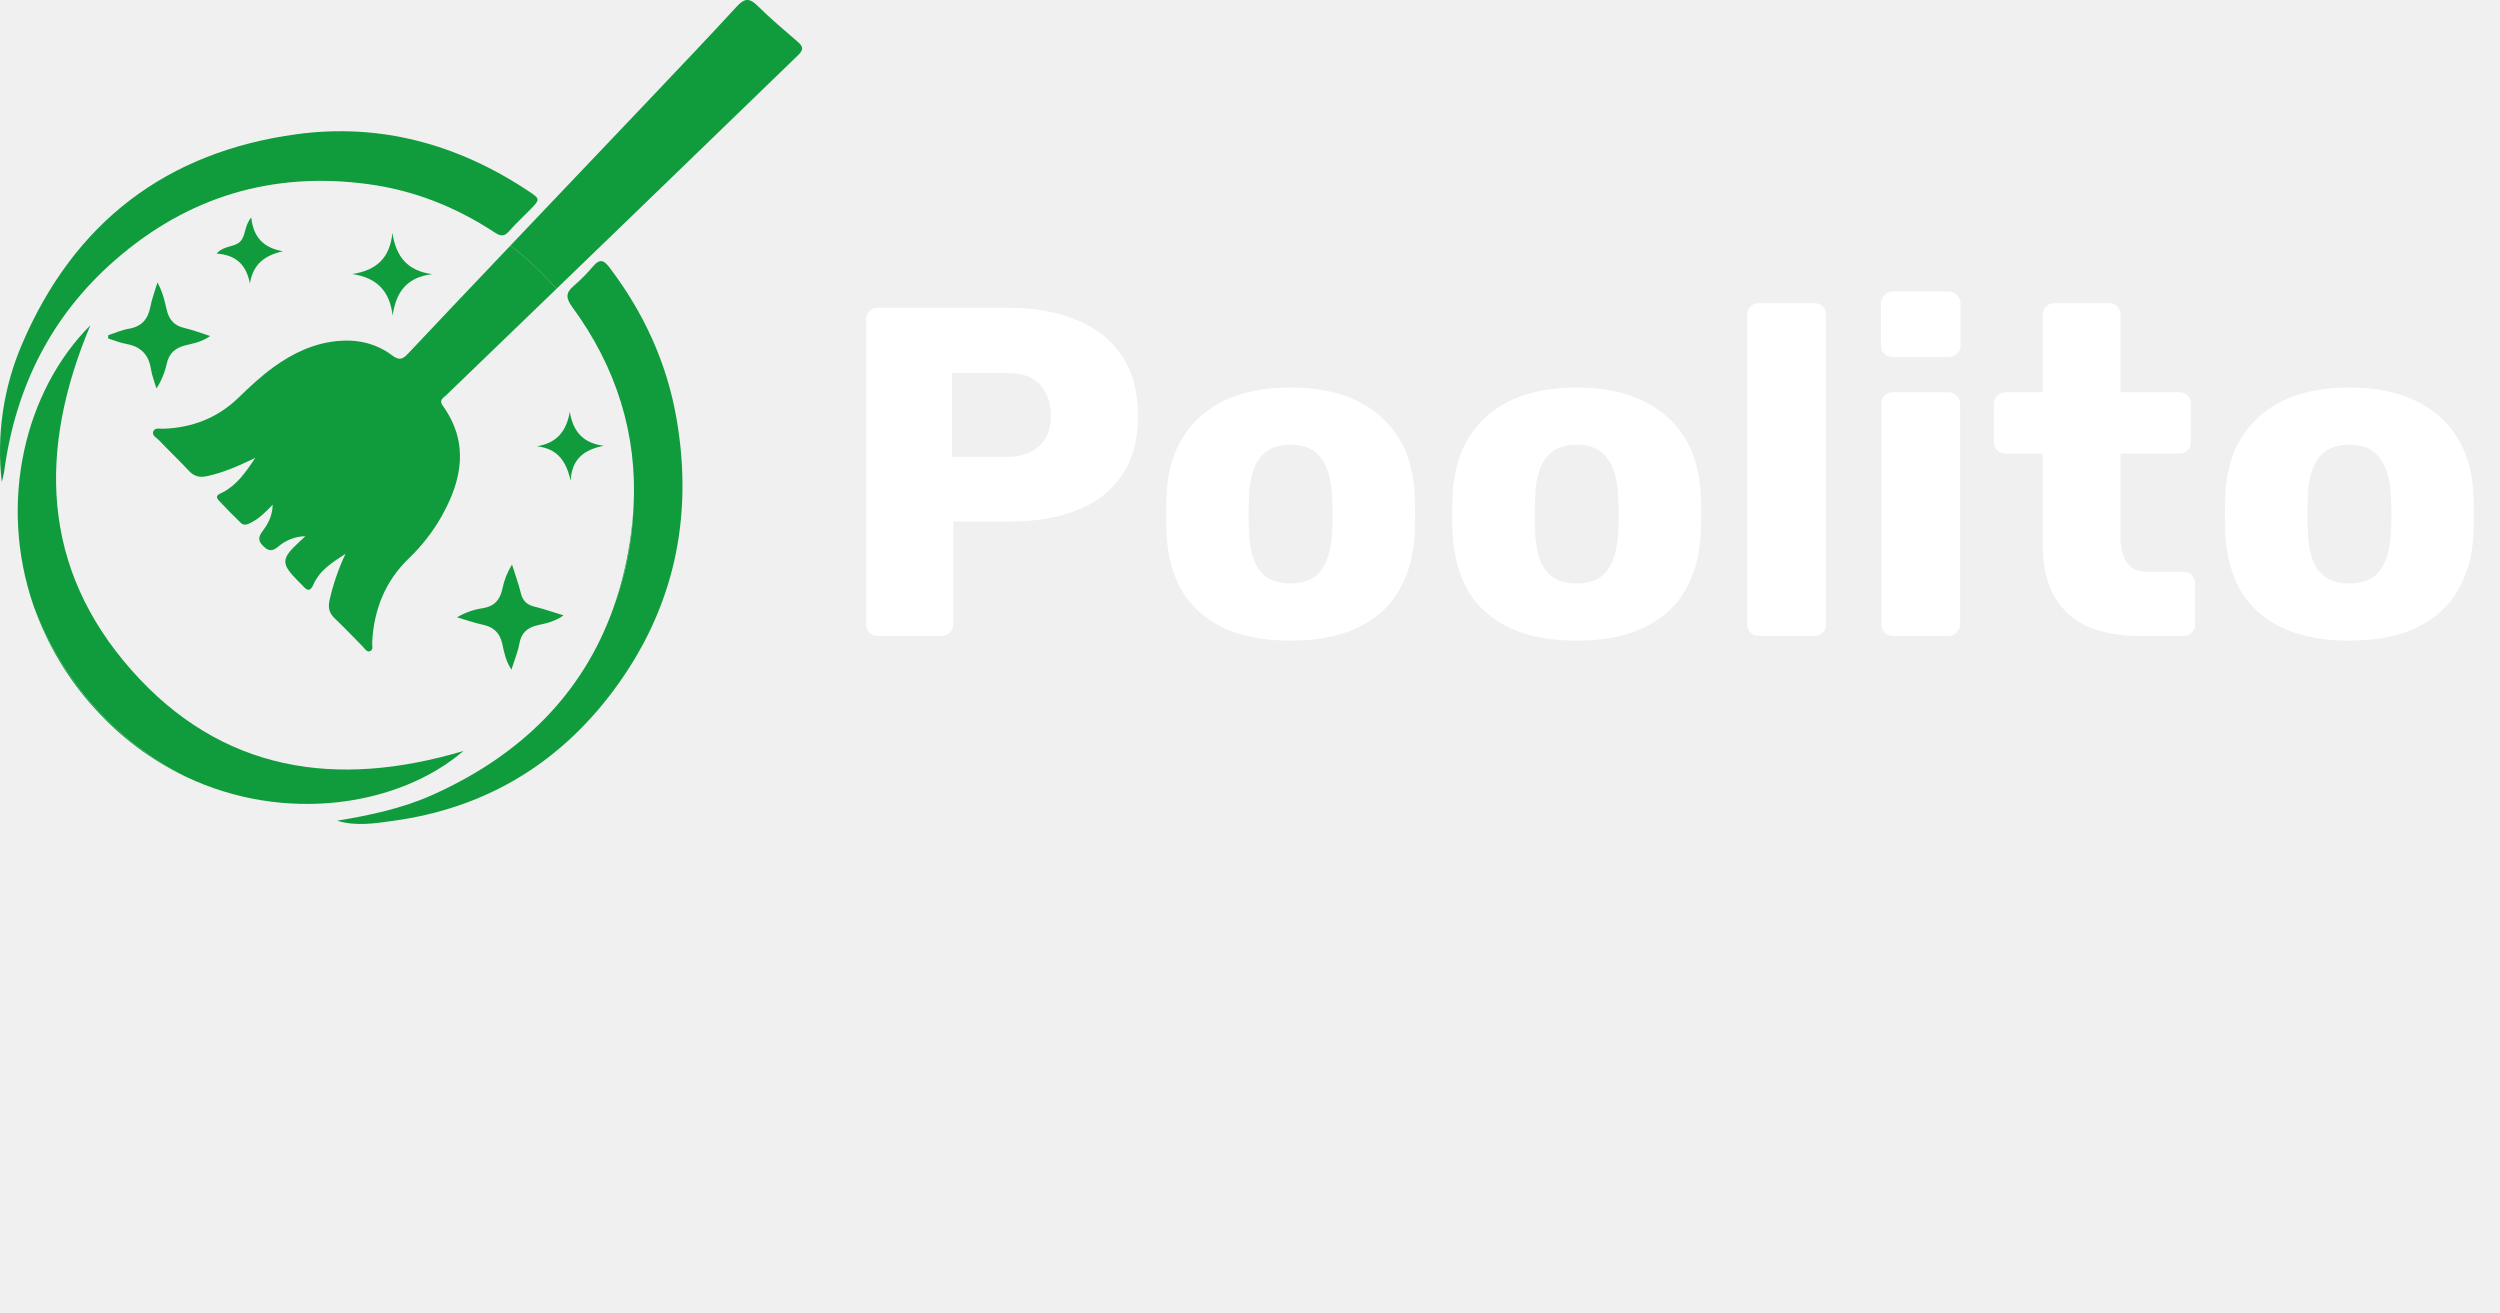
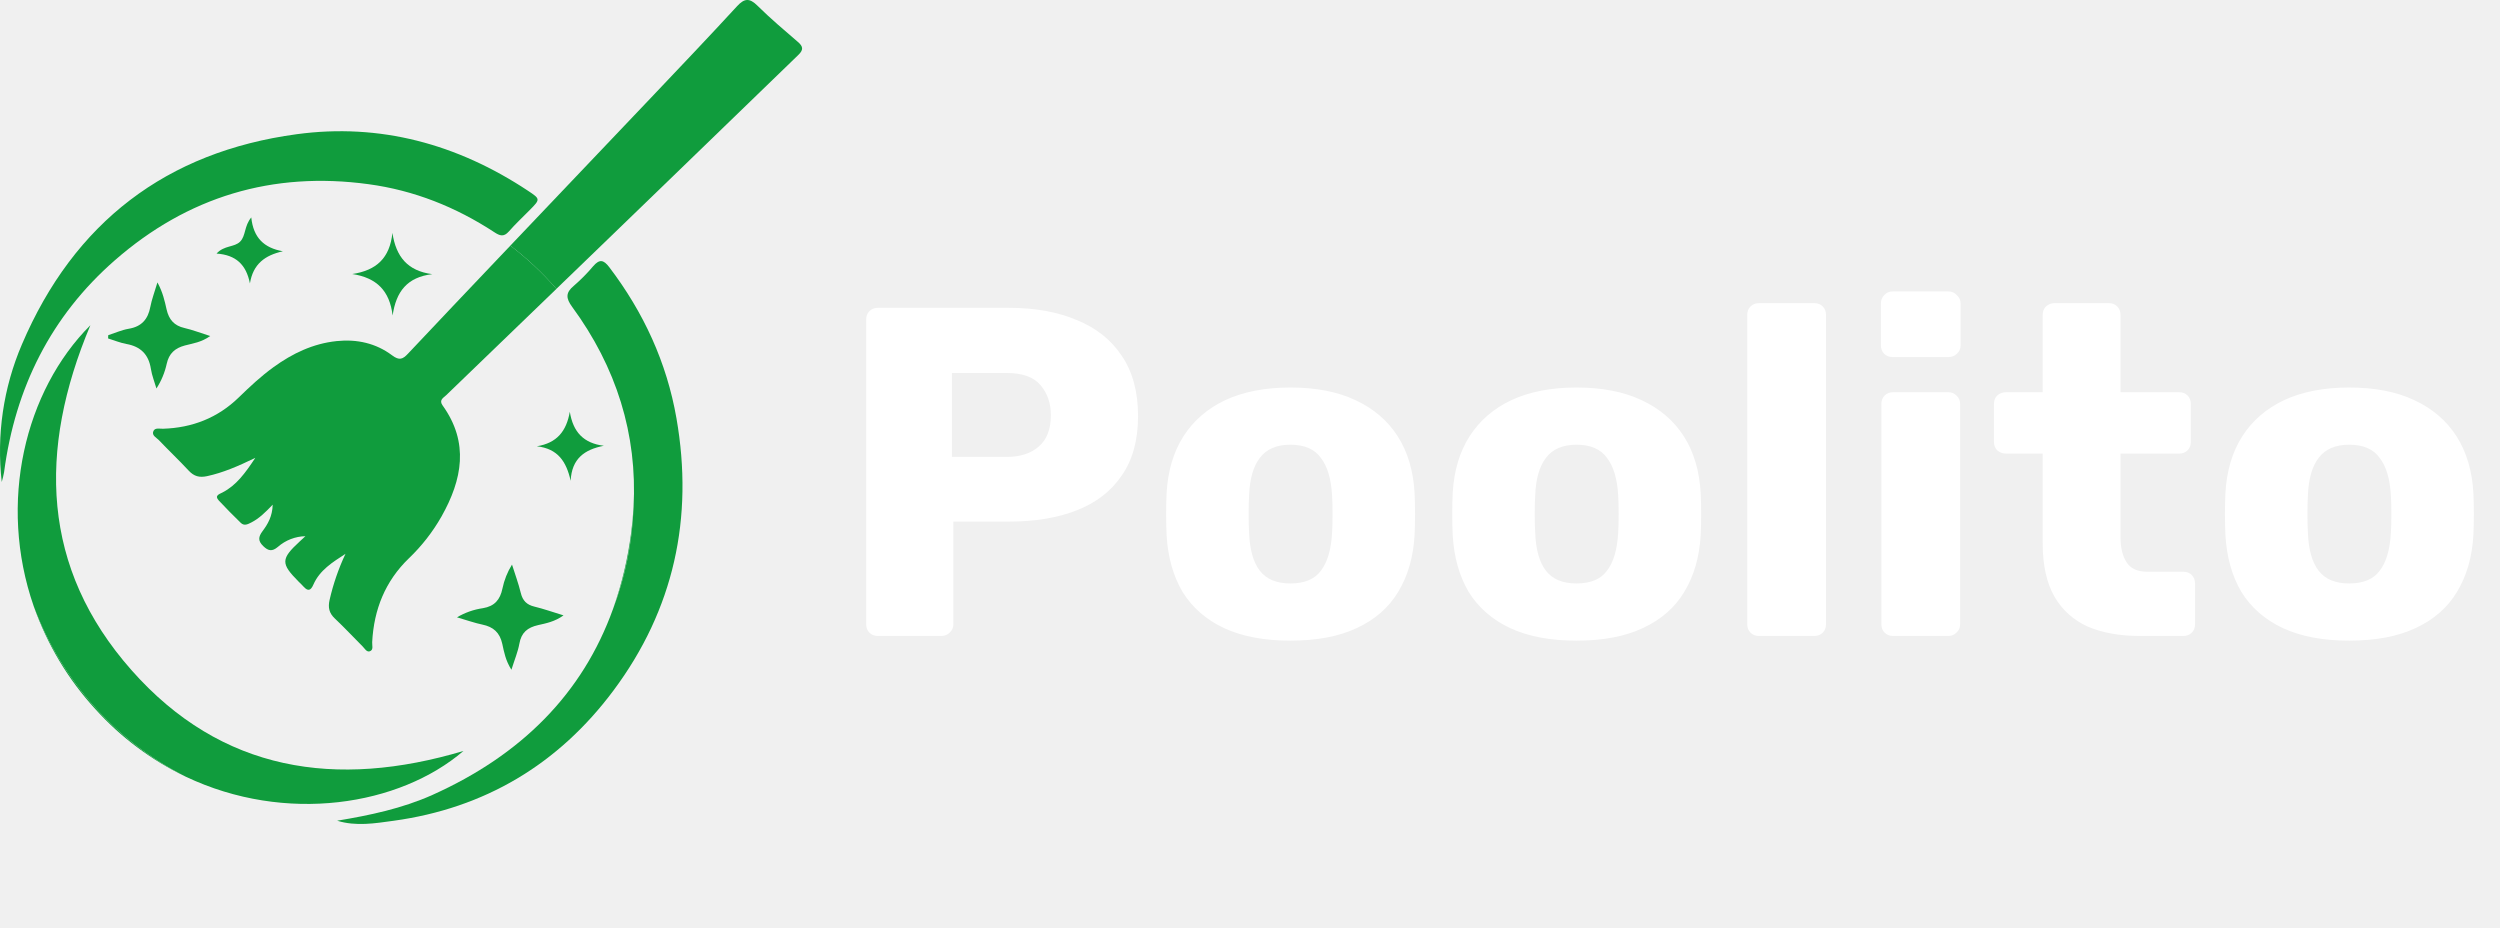
- <svg xmlns="http://www.w3.org/2000/svg" width="240" height="126" viewBox="0 0 240 126" fill="none">
+ <svg xmlns="http://www.w3.org/2000/svg" width="240" height="89" viewBox="0 0 240 89" fill="none">
  <path d="M84.278 61.052C83.948 61.052 83.678 60.947 83.468 60.737C83.258 60.527 83.153 60.257 83.153 59.927V30.677C83.153 30.347 83.258 30.077 83.468 29.867C83.678 29.657 83.948 29.552 84.278 29.552H96.878C99.368 29.552 101.528 29.942 103.358 30.722C105.218 31.472 106.658 32.612 107.678 34.142C108.728 35.672 109.253 37.607 109.253 39.947C109.253 42.257 108.728 44.162 107.678 45.662C106.658 47.162 105.218 48.272 103.358 48.992C101.528 49.712 99.368 50.072 96.878 50.072H91.523V59.927C91.523 60.257 91.403 60.527 91.163 60.737C90.953 60.947 90.683 61.052 90.353 61.052H84.278ZM91.388 43.862H96.653C97.943 43.862 98.963 43.532 99.713 42.872C100.493 42.212 100.883 41.207 100.883 39.857C100.883 38.717 100.553 37.757 99.893 36.977C99.233 36.197 98.153 35.807 96.653 35.807H91.388V43.862ZM123.874 61.502C121.354 61.502 119.224 61.097 117.484 60.287C115.774 59.477 114.454 58.322 113.524 56.822C112.624 55.292 112.114 53.477 111.994 51.377C111.964 50.777 111.949 50.102 111.949 49.352C111.949 48.572 111.964 47.897 111.994 47.327C112.114 45.197 112.654 43.382 113.614 41.882C114.574 40.382 115.909 39.227 117.619 38.417C119.359 37.607 121.444 37.202 123.874 37.202C126.334 37.202 128.419 37.607 130.129 38.417C131.869 39.227 133.219 40.382 134.179 41.882C135.139 43.382 135.679 45.197 135.799 47.327C135.829 47.897 135.844 48.572 135.844 49.352C135.844 50.102 135.829 50.777 135.799 51.377C135.679 53.477 135.154 55.292 134.224 56.822C133.324 58.322 132.004 59.477 130.264 60.287C128.554 61.097 126.424 61.502 123.874 61.502ZM123.874 56.012C125.224 56.012 126.199 55.607 126.799 54.797C127.429 53.987 127.789 52.772 127.879 51.152C127.909 50.702 127.924 50.102 127.924 49.352C127.924 48.602 127.909 48.002 127.879 47.552C127.789 45.962 127.429 44.762 126.799 43.952C126.199 43.112 125.224 42.692 123.874 42.692C122.554 42.692 121.579 43.112 120.949 43.952C120.319 44.762 119.974 45.962 119.914 47.552C119.884 48.002 119.869 48.602 119.869 49.352C119.869 50.102 119.884 50.702 119.914 51.152C119.974 52.772 120.319 53.987 120.949 54.797C121.579 55.607 122.554 56.012 123.874 56.012ZM151.34 61.502C148.82 61.502 146.69 61.097 144.95 60.287C143.24 59.477 141.92 58.322 140.99 56.822C140.09 55.292 139.58 53.477 139.46 51.377C139.43 50.777 139.415 50.102 139.415 49.352C139.415 48.572 139.43 47.897 139.46 47.327C139.58 45.197 140.12 43.382 141.08 41.882C142.04 40.382 143.375 39.227 145.085 38.417C146.825 37.607 148.91 37.202 151.34 37.202C153.8 37.202 155.885 37.607 157.595 38.417C159.335 39.227 160.685 40.382 161.645 41.882C162.605 43.382 163.145 45.197 163.265 47.327C163.295 47.897 163.31 48.572 163.31 49.352C163.31 50.102 163.295 50.777 163.265 51.377C163.145 53.477 162.62 55.292 161.69 56.822C160.79 58.322 159.47 59.477 157.73 60.287C156.02 61.097 153.89 61.502 151.34 61.502ZM151.34 56.012C152.69 56.012 153.665 55.607 154.265 54.797C154.895 53.987 155.255 52.772 155.345 51.152C155.375 50.702 155.39 50.102 155.39 49.352C155.39 48.602 155.375 48.002 155.345 47.552C155.255 45.962 154.895 44.762 154.265 43.952C153.665 43.112 152.69 42.692 151.34 42.692C150.02 42.692 149.045 43.112 148.415 43.952C147.785 44.762 147.44 45.962 147.38 47.552C147.35 48.002 147.335 48.602 147.335 49.352C147.335 50.102 147.35 50.702 147.38 51.152C147.44 52.772 147.785 53.987 148.415 54.797C149.045 55.607 150.02 56.012 151.34 56.012ZM168.861 61.052C168.531 61.052 168.261 60.947 168.051 60.737C167.841 60.527 167.736 60.257 167.736 59.927V30.227C167.736 29.897 167.841 29.627 168.051 29.417C168.261 29.207 168.531 29.102 168.861 29.102H174.171C174.501 29.102 174.771 29.207 174.981 29.417C175.191 29.627 175.296 29.897 175.296 30.227V59.927C175.296 60.257 175.191 60.527 174.981 60.737C174.771 60.947 174.501 61.052 174.171 61.052H168.861ZM181.737 61.052C181.407 61.052 181.137 60.947 180.927 60.737C180.717 60.527 180.612 60.257 180.612 59.927V38.777C180.612 38.447 180.717 38.177 180.927 37.967C181.137 37.757 181.407 37.652 181.737 37.652H187.047C187.347 37.652 187.602 37.757 187.812 37.967C188.052 38.177 188.172 38.447 188.172 38.777V59.927C188.172 60.257 188.052 60.527 187.812 60.737C187.602 60.947 187.347 61.052 187.047 61.052H181.737ZM181.692 34.277C181.362 34.277 181.092 34.172 180.882 33.962C180.672 33.752 180.567 33.482 180.567 33.152V29.147C180.567 28.817 180.672 28.547 180.882 28.337C181.092 28.097 181.362 27.977 181.692 27.977H187.047C187.377 27.977 187.647 28.097 187.857 28.337C188.097 28.547 188.217 28.817 188.217 29.147V33.152C188.217 33.482 188.097 33.752 187.857 33.962C187.647 34.172 187.377 34.277 187.047 34.277H181.692ZM205.414 61.052C203.494 61.052 201.829 60.752 200.419 60.152C199.039 59.522 197.974 58.562 197.224 57.272C196.474 55.952 196.099 54.257 196.099 52.187V43.547H192.589C192.259 43.547 191.974 43.442 191.734 43.232C191.524 43.022 191.419 42.752 191.419 42.422V38.777C191.419 38.447 191.524 38.177 191.734 37.967C191.974 37.757 192.259 37.652 192.589 37.652H196.099V30.227C196.099 29.897 196.204 29.627 196.414 29.417C196.654 29.207 196.924 29.102 197.224 29.102H202.444C202.774 29.102 203.044 29.207 203.254 29.417C203.464 29.627 203.569 29.897 203.569 30.227V37.652H209.194C209.524 37.652 209.794 37.757 210.004 37.967C210.214 38.177 210.319 38.447 210.319 38.777V42.422C210.319 42.752 210.214 43.022 210.004 43.232C209.794 43.442 209.524 43.547 209.194 43.547H203.569V51.557C203.569 52.577 203.764 53.387 204.154 53.987C204.544 54.587 205.204 54.887 206.134 54.887H209.599C209.929 54.887 210.199 54.992 210.409 55.202C210.619 55.412 210.724 55.682 210.724 56.012V59.927C210.724 60.257 210.619 60.527 210.409 60.737C210.199 60.947 209.929 61.052 209.599 61.052H205.414ZM225.52 61.502C223 61.502 220.87 61.097 219.13 60.287C217.42 59.477 216.1 58.322 215.17 56.822C214.27 55.292 213.76 53.477 213.64 51.377C213.61 50.777 213.595 50.102 213.595 49.352C213.595 48.572 213.61 47.897 213.64 47.327C213.76 45.197 214.3 43.382 215.26 41.882C216.22 40.382 217.555 39.227 219.265 38.417C221.005 37.607 223.09 37.202 225.52 37.202C227.98 37.202 230.065 37.607 231.775 38.417C233.515 39.227 234.865 40.382 235.825 41.882C236.785 43.382 237.325 45.197 237.445 47.327C237.475 47.897 237.49 48.572 237.49 49.352C237.49 50.102 237.475 50.777 237.445 51.377C237.325 53.477 236.8 55.292 235.87 56.822C234.97 58.322 233.65 59.477 231.91 60.287C230.2 61.097 228.07 61.502 225.52 61.502ZM225.52 56.012C226.87 56.012 227.845 55.607 228.445 54.797C229.075 53.987 229.435 52.772 229.525 51.152C229.555 50.702 229.57 50.102 229.57 49.352C229.57 48.602 229.555 48.002 229.525 47.552C229.435 45.962 229.075 44.762 228.445 43.952C227.845 43.112 226.87 42.692 225.52 42.692C224.2 42.692 223.225 43.112 222.595 43.952C221.965 44.762 221.62 45.962 221.56 47.552C221.53 48.002 221.515 48.602 221.515 49.352C221.515 50.102 221.53 50.702 221.56 51.152C221.62 52.772 221.965 53.987 222.595 54.797C223.225 55.607 224.2 56.012 225.52 56.012Z" fill="white" />
  <path d="M53.414 27.73L55.604 25.619C58.105 23.207 60.603 20.794 63.098 18.378C67.614 14.008 72.129 9.639 76.645 5.269C77.147 4.785 77.112 4.461 76.593 4.022C75.277 2.891 73.951 1.766 72.717 0.547C71.958 -0.205 71.469 -0.178 70.751 0.603C68.022 3.569 65.242 6.488 62.468 9.411C57.981 14.137 53.489 18.86 48.993 23.58C50.602 24.809 52.083 26.199 53.414 27.73Z" fill="#109C3D" />
  <path d="M39.171 33.948C38.669 34.483 38.344 34.64 37.638 34.11C36.082 32.942 34.251 32.542 32.315 32.745C30.058 32.981 28.08 33.927 26.259 35.245C25.062 36.11 23.985 37.118 22.923 38.152C20.903 40.119 18.445 41.073 15.649 41.159C15.331 41.168 14.895 41.041 14.735 41.37C14.529 41.802 15.011 42.003 15.245 42.246C16.188 43.236 17.183 44.178 18.114 45.18C18.625 45.732 19.147 45.87 19.882 45.71C21.411 45.378 22.835 44.765 24.511 43.953C23.524 45.441 22.682 46.596 21.358 47.278C21.036 47.444 20.566 47.576 21.008 48.053C21.686 48.786 22.396 49.488 23.11 50.19C23.443 50.518 23.787 50.329 24.123 50.159C24.867 49.781 25.462 49.198 26.18 48.448C26.144 49.596 25.7 50.324 25.199 50.998C24.799 51.535 24.749 51.917 25.268 52.423C25.762 52.905 26.129 52.959 26.669 52.507C27.406 51.86 28.344 51.495 29.319 51.475L28.79 51.964C26.95 53.66 26.937 54.091 28.673 55.842C28.83 55.999 28.996 56.148 29.14 56.315C29.567 56.787 29.831 56.705 30.085 56.122C30.694 54.728 31.935 53.968 33.167 53.168C32.501 54.581 31.99 56.062 31.642 57.587C31.474 58.323 31.595 58.86 32.148 59.38C33.062 60.241 33.918 61.165 34.808 62.052C35.01 62.254 35.203 62.627 35.497 62.525C35.888 62.392 35.708 61.952 35.73 61.644C35.893 58.504 36.985 55.784 39.257 53.594C40.489 52.416 41.544 51.063 42.388 49.576C44.373 46.049 45.058 42.498 42.491 38.923C42.11 38.393 42.583 38.185 42.841 37.932C46.363 34.527 49.89 31.126 53.421 27.728C52.088 26.198 50.606 24.807 48.997 23.579L47.794 24.843C44.912 27.872 42.038 30.907 39.171 33.948Z" fill="#109C3D" />
  <path d="M3.245 58.204C4.531 61.871 6.543 65.233 9.16 68.083C11.605 70.79 14.548 72.989 17.824 74.556C11.103 71.156 5.897 65.317 3.245 58.204Z" fill="#109C3D" />
  <path d="M44.494 72.091C32.285 75.735 21.254 74.11 12.612 64.321C3.97 54.532 3.62 43.245 8.678 31.22C2.395 37.504 -0.222 48.247 3.239 58.204C5.891 65.317 11.097 71.157 17.818 74.556C27.44 79.13 38.359 77.348 44.494 72.091Z" fill="#109C3D" />
  <path d="M41.512 76.314C38.607 77.614 35.512 78.265 32.364 78.788C34.171 79.349 36.005 79.039 37.788 78.794C46.521 77.592 53.605 73.381 58.894 66.287C64.69 58.516 66.612 49.718 64.939 40.15C64.004 34.782 61.774 29.969 58.486 25.645C57.934 24.918 57.545 24.869 56.953 25.547C56.381 26.226 55.756 26.858 55.085 27.438C54.289 28.099 54.317 28.63 54.926 29.458C59.169 35.242 61.2 41.683 60.82 48.686C60.708 52.017 60.048 55.306 58.866 58.418C55.945 66.583 50.04 72.49 41.512 76.314Z" fill="#109C3D" />
  <path d="M58.864 58.417C60.045 55.305 60.706 52.016 60.818 48.684C60.774 49.482 60.701 50.286 60.596 51.098C60.28 53.594 59.699 56.047 58.864 58.417Z" fill="#109C3D" />
  <path d="M11.02 24.992C18.02 18.875 26.171 16.429 35.37 17.681C39.743 18.271 43.747 19.868 47.439 22.282C47.974 22.636 48.357 22.781 48.849 22.221C49.481 21.499 50.188 20.844 50.862 20.158C51.873 19.13 51.886 19.109 50.698 18.321C43.925 13.831 36.486 11.795 28.469 12.886C16.009 14.574 7.115 21.319 2.105 33.061C0.324 37.216 -0.344 41.772 0.167 46.272C0.259 45.961 0.334 45.646 0.392 45.327C1.463 37.224 4.895 30.349 11.02 24.992Z" fill="#109C3D" />
  <path d="M16.004 34.926C16.222 33.931 16.795 33.42 17.748 33.166C18.5 32.966 19.314 32.873 20.179 32.258C19.227 31.956 18.482 31.668 17.71 31.489C16.725 31.267 16.218 30.685 15.994 29.711C15.81 28.909 15.644 28.084 15.114 27.112C14.834 28.057 14.566 28.747 14.432 29.46C14.205 30.663 13.58 31.357 12.357 31.561C11.685 31.674 11.044 31.968 10.389 32.18C10.389 32.284 10.389 32.388 10.379 32.491C10.963 32.672 11.539 32.913 12.138 33.022C13.494 33.266 14.267 34.018 14.486 35.412C14.586 36.052 14.836 36.668 15.018 37.294C15.486 36.572 15.82 35.77 16.004 34.926Z" fill="#109C3D" />
  <path d="M49.998 56.931C49.772 56.005 49.44 55.109 49.152 54.2C48.713 54.908 48.402 55.689 48.233 56.506C48.011 57.577 47.473 58.2 46.365 58.384C45.485 58.51 44.637 58.809 43.87 59.263C44.858 59.551 45.574 59.809 46.312 59.962C47.356 60.179 47.978 60.717 48.22 61.815C48.388 62.583 48.529 63.4 49.096 64.296C49.399 63.329 49.719 62.578 49.859 61.796C50.049 60.722 50.638 60.242 51.657 60.011C52.428 59.836 53.255 59.685 54.098 59.075C53.047 58.754 52.186 58.449 51.303 58.235C50.577 58.061 50.179 57.675 49.998 56.931Z" fill="#109C3D" />
  <path d="M37.692 30.29C38.024 27.987 39.088 26.607 41.498 26.319C39.129 26.012 38.015 24.647 37.672 22.355C37.422 24.771 36.145 25.953 33.819 26.307C36.16 26.664 37.408 27.912 37.692 30.29Z" fill="#109C3D" />
  <path d="M54.702 39.533C54.373 41.412 53.454 42.532 51.537 42.842C53.556 43.078 54.369 44.301 54.783 46.158C54.887 44.032 56.101 43.158 57.97 42.794C56.025 42.553 55.017 41.482 54.702 39.533Z" fill="#109C3D" />
  <path d="M23.993 27.209C24.297 25.337 25.442 24.504 27.159 24.122C25.334 23.802 24.321 22.81 24.122 20.873C23.431 21.707 23.61 22.628 23.055 23.192C22.5 23.757 21.523 23.534 20.788 24.343C22.639 24.472 23.632 25.39 23.993 27.209Z" fill="#109C3D" />
</svg>
